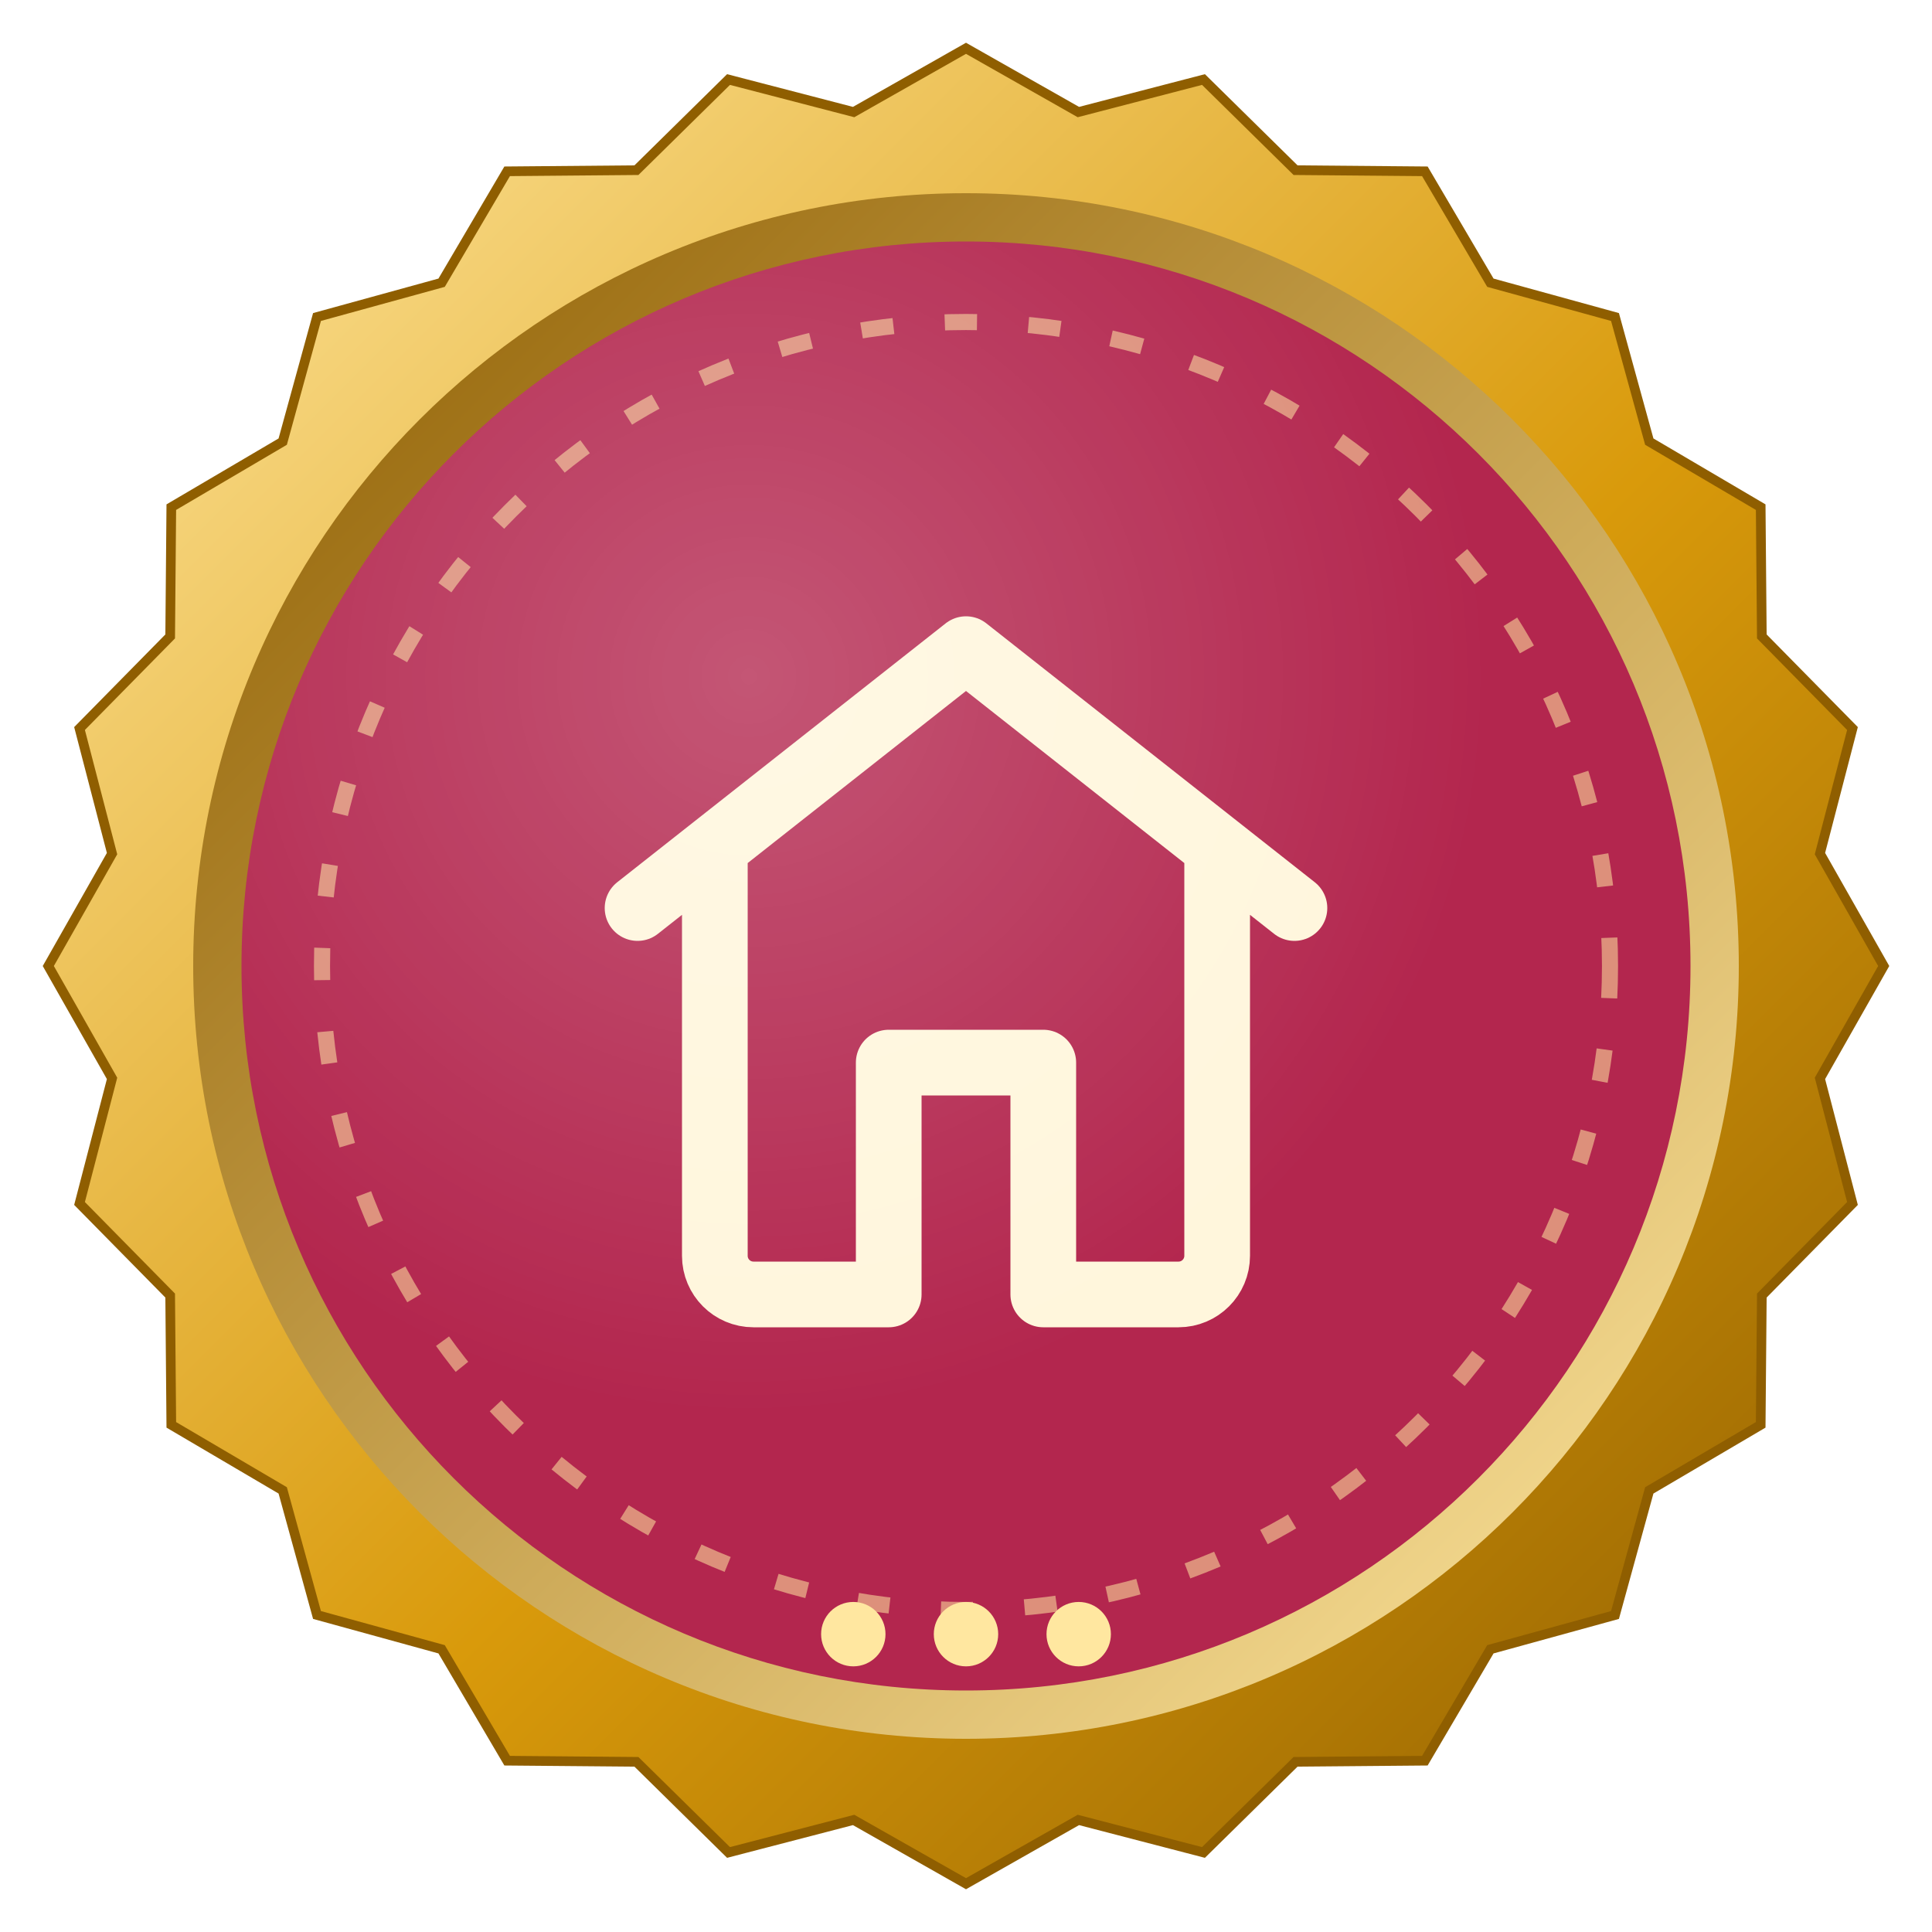
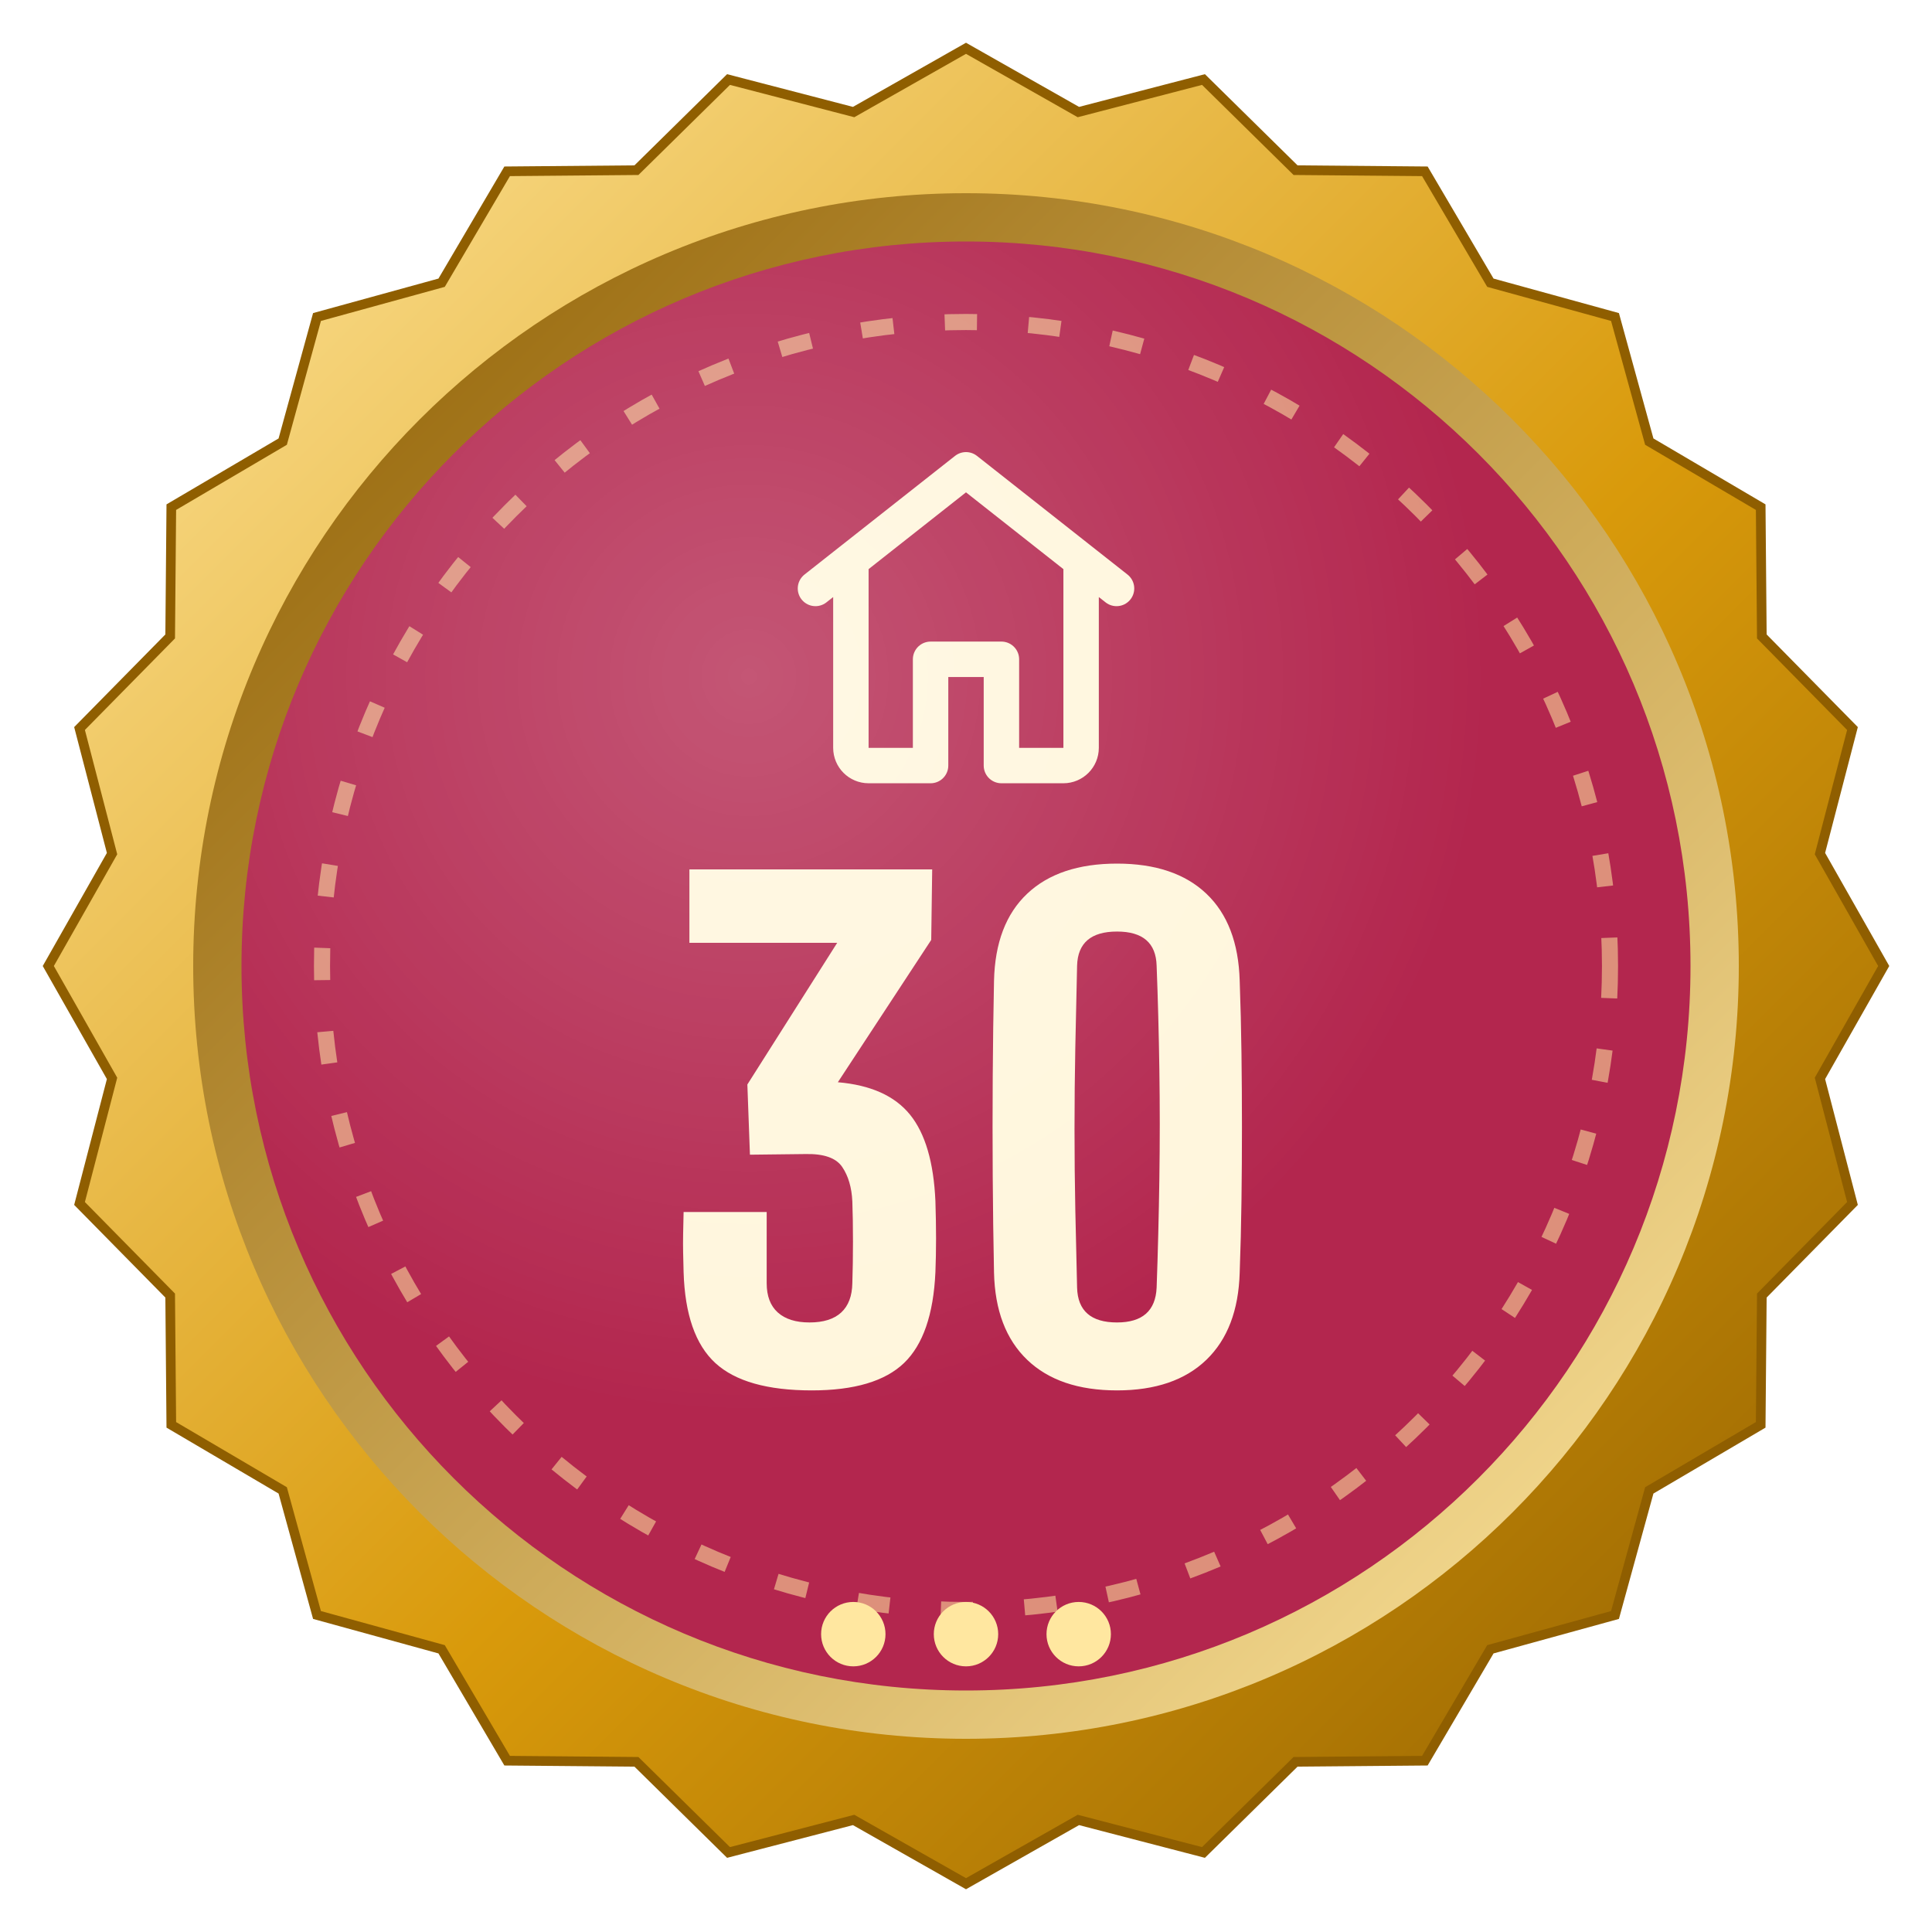
<svg xmlns="http://www.w3.org/2000/svg" viewBox="0 0 120 120">
  <defs>
    <linearGradient id="m" x1="0" y1="0" x2="1" y2="1">
      <stop offset="0" stop-color="#FFE7A0" />
      <stop offset=".55" stop-color="#D99A0B" />
      <stop offset="1" stop-color="#8F5E00" />
    </linearGradient>
    <linearGradient id="m2" x1="1" y1="1" x2="0" y2="0">
      <stop offset="0" stop-color="#FFE7A0" />
      <stop offset="1" stop-color="#8F5E00" />
    </linearGradient>
    <radialGradient id="e" cx=".35" cy=".3" r=".85">
      <stop offset="0" stop-color="#fff" stop-opacity=".22" />
      <stop offset=".6" stop-color="#fff" stop-opacity="0" />
    </radialGradient>
  </defs>
  <path d="M60.00,3.00 L66.98,6.96 L74.75,4.94 L80.47,10.57 L88.50,10.64 L92.57,17.56 L100.31,19.69 L102.44,27.43 L109.36,31.50 L109.43,39.53 L115.06,45.25 L113.04,53.02 L117.00,60.00 L113.04,66.98 L115.06,74.75 L109.43,80.47 L109.36,88.50 L102.44,92.57 L100.31,100.31 L92.57,102.44 L88.50,109.36 L80.47,109.43 L74.75,115.06 L66.98,113.04 L60.00,117.00 L53.02,113.04 L45.25,115.06 L39.53,109.43 L31.50,109.36 L27.43,102.44 L19.69,100.31 L17.56,92.57 L10.64,88.50 L10.57,80.47 L4.94,74.75 L6.96,66.98 L3.00,60.00 L6.96,53.02 L4.94,45.25 L10.57,39.53 L10.64,31.50 L17.56,27.43 L19.69,19.69 L27.43,17.56 L31.50,10.64 L39.53,10.57 L45.25,4.94 L53.02,6.96Z" fill="url(#m)" stroke="#8F5E00" stroke-width=".6" />
  <circle cx="60" cy="60" r="48" fill="url(#m2)" />
  <circle cx="60" cy="60" r="45" fill="#B3264E" />
  <circle cx="60" cy="60" r="40" fill="none" stroke="#FFE7A0" stroke-opacity=".55" stroke-width="1" stroke-dasharray="2 3.2" />
-   <g transform="translate(31.2 31.2) scale(2.4)" fill="none" stroke="#FFF6DC" stroke-width="1.7" stroke-linecap="round" stroke-linejoin="round">
+   <g transform="translate(46.8 25) scale(1.1)" fill="none" stroke="#FFF6DC" stroke-width="2" stroke-linecap="round" stroke-linejoin="round">
    <path d="M3.5 10.5 12 3.8l8.5 6.7M5.5 9v10.5a1 1 0 0 0 1 1H10v-6h4v6h3.5a1 1 0 0 0 1-1V9" />
  </g>
+   <path d="M50.42 86.36Q46.28 86.36 44.43 84.66Q42.58 82.96 42.46 79.02Q42.44 78.3 42.43 77.77Q42.42 77.24 42.43 76.67Q42.44 76.1 42.46 75.28H47.62V79.7Q47.62 80.9 48.31 81.52Q49 82.14 50.28 82.14Q51.58 82.14 52.25 81.52Q52.92 80.9 52.94 79.7Q52.98 78.52 52.98 77.11Q52.98 75.7 52.94 74.62Q52.88 73.32 52.31 72.48Q51.74 71.64 50.02 71.68L46.58 71.72L46.42 67.36L52 58.56H42.82V54.0H57.9L57.84 58.38L52.04 67.22Q55.1 67.48 56.52 69.23Q57.94 70.98 58.1 74.6Q58.12 75.22 58.13 75.81Q58.14 76.4 58.14 76.93Q58.14 77.46 58.13 77.98Q58.12 78.5 58.1 79.02Q57.92 82.96 56.15 84.66Q54.38 86.36 50.42 86.36ZM69.38 86.36Q65.78 86.36 63.8 84.46Q61.82 82.56 61.74 79.04Q61.68 76.12 61.66 73.05Q61.64 69.98 61.66 66.91Q61.68 63.84 61.74 60.92Q61.82 57.38 63.8 55.51Q65.78 53.64 69.38 53.64Q72.96 53.64 74.93 55.51Q76.9 57.38 77.0 60.92Q77.08 63.12 77.11 65.41Q77.14 67.7 77.14 70.01Q77.14 72.32 77.11 74.59Q77.08 76.86 77.0 79.04Q76.9 82.56 74.93 84.46Q72.96 86.36 69.38 86.36ZM69.38 82.14Q71.74 82.14 71.84 79.98Q71.96 76.64 72.01 73.21Q72.06 69.78 72.01 66.43Q71.96 63.08 71.84 59.98Q71.78 57.86 69.38 57.86Q66.96 57.86 66.9 59.98Q66.84 62.48 66.79 65.03Q66.74 67.58 66.74 70.13Q66.74 72.68 66.79 75.16Q66.84 77.64 66.9 79.98Q66.96 82.14 69.38 82.14Z" fill="#FFF6DC" />
  <circle cx="53.0" cy="101.5" r="2" fill="#FFE7A0" />
  <circle cx="60.0" cy="101.5" r="2" fill="#FFE7A0" />
  <circle cx="67.0" cy="101.5" r="2" fill="#FFE7A0" />
  <circle cx="60" cy="60" r="45" fill="url(#e)" />
</svg>
